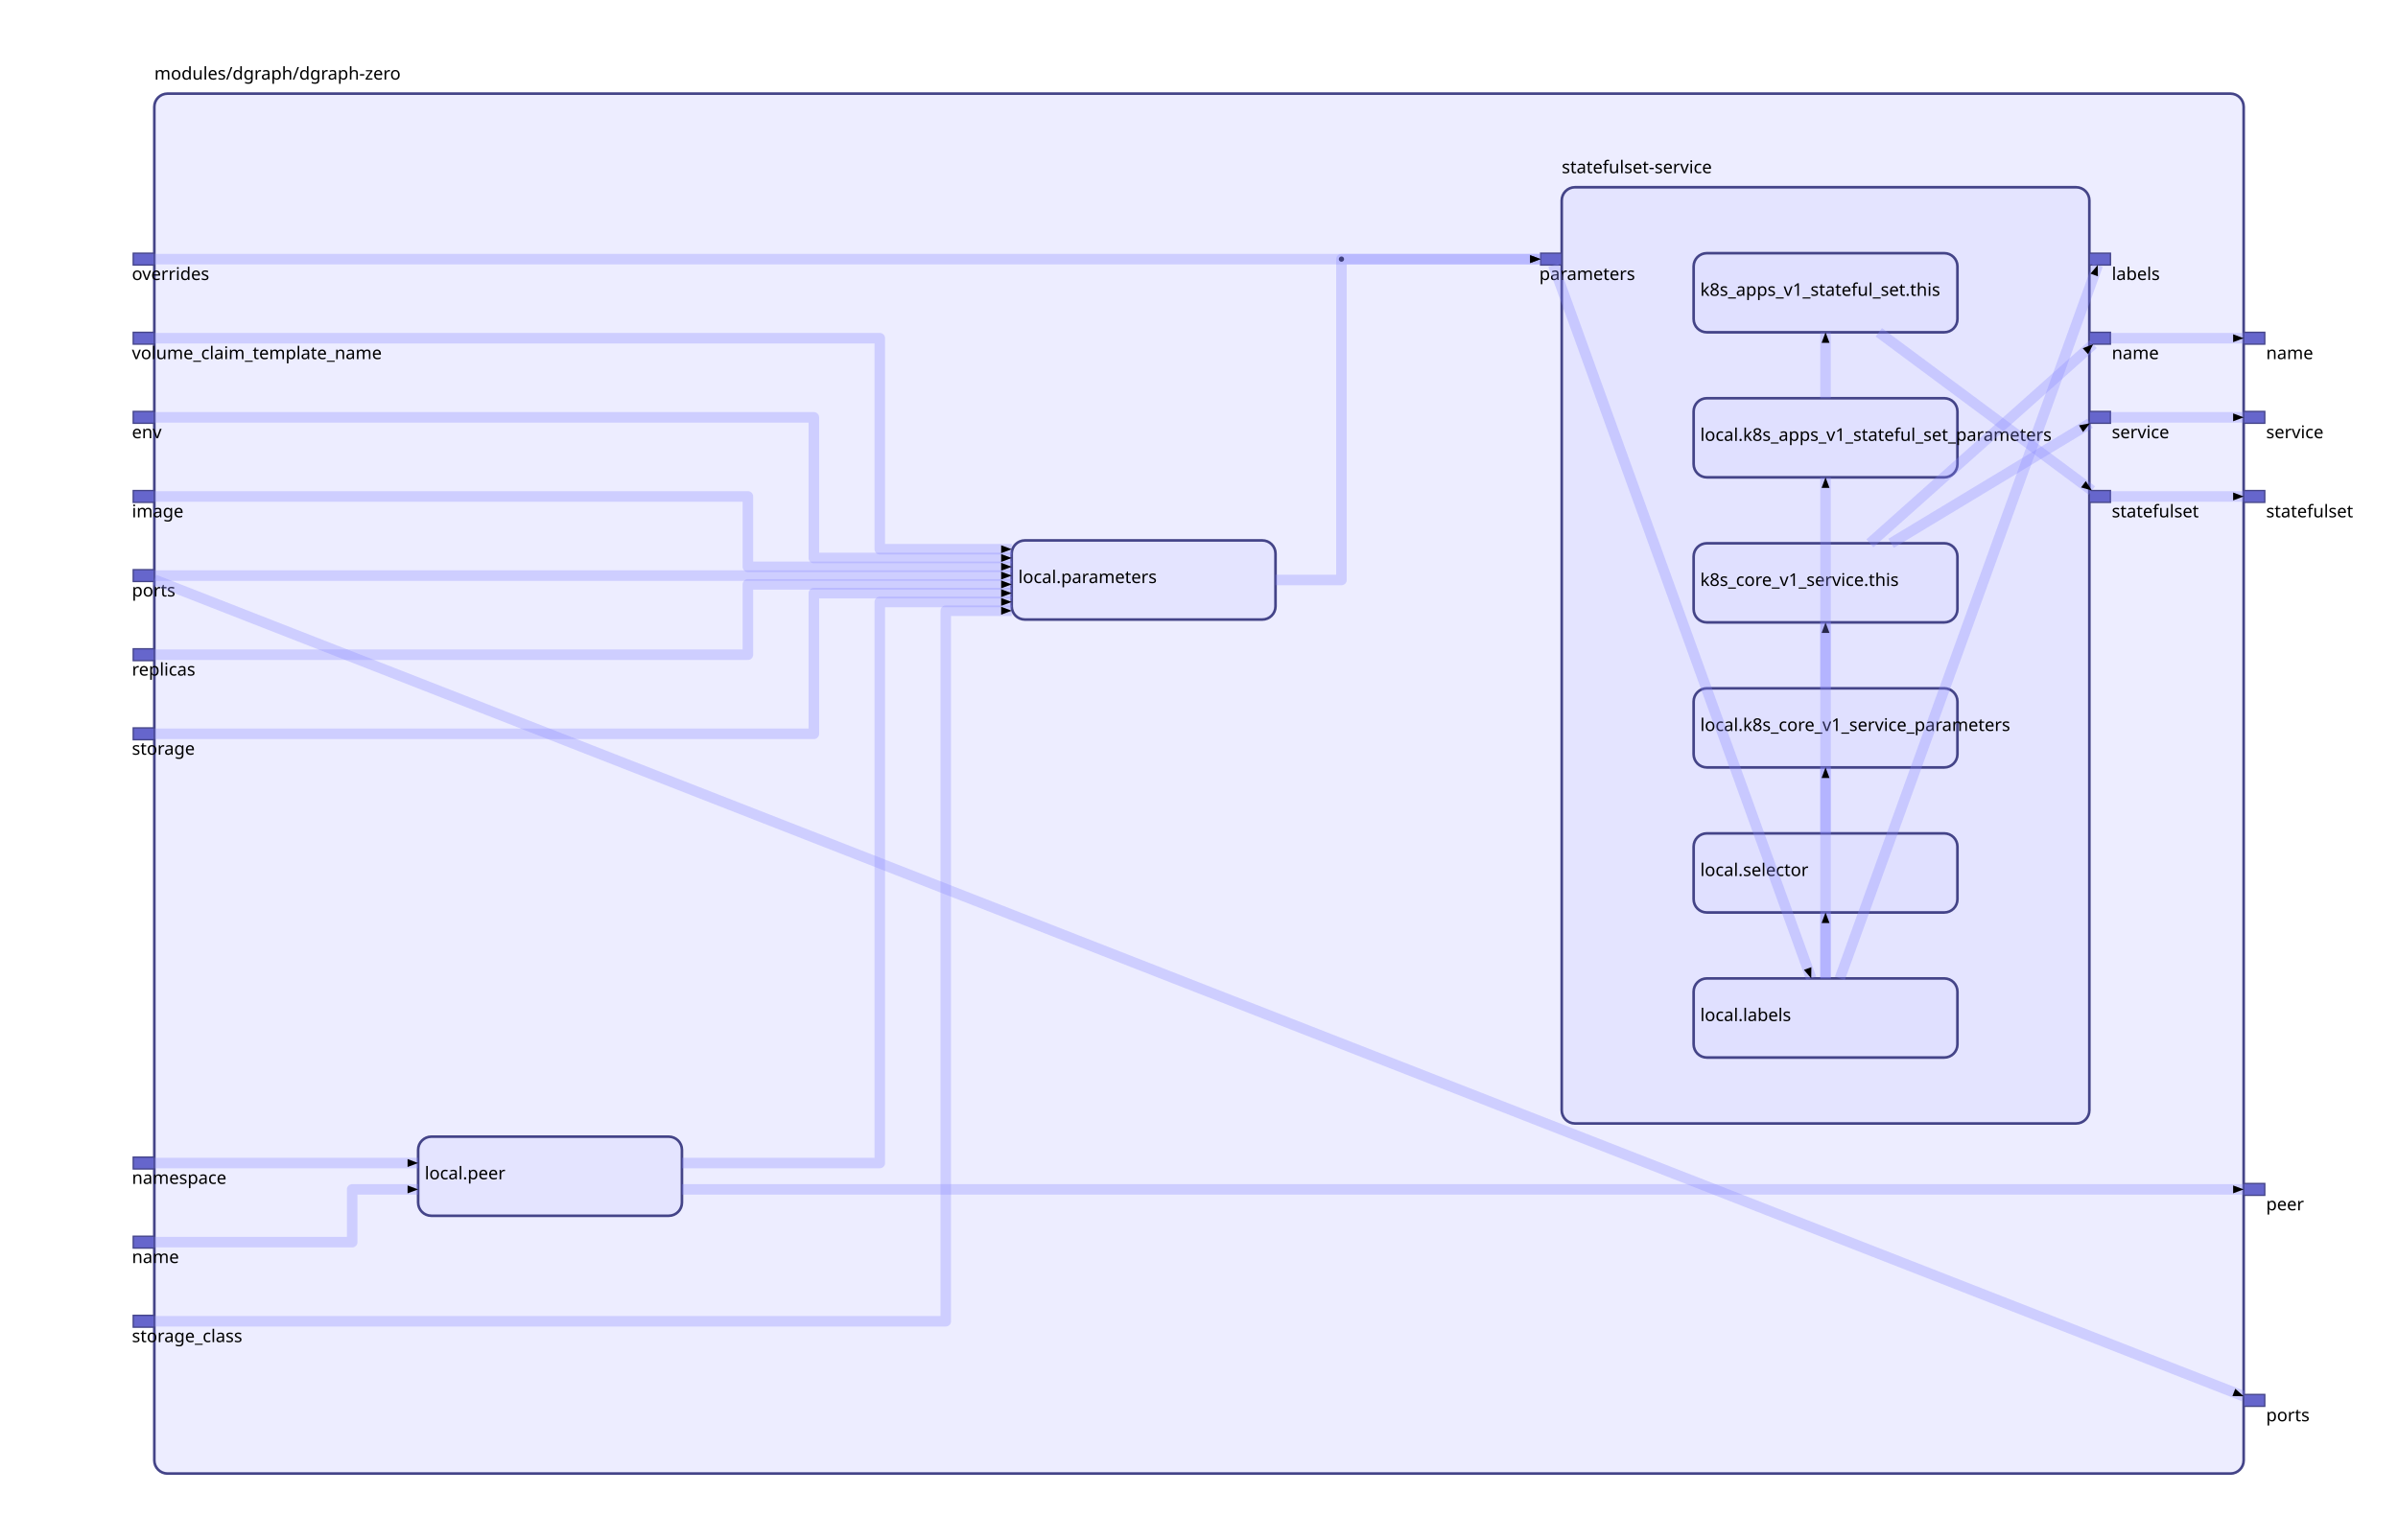
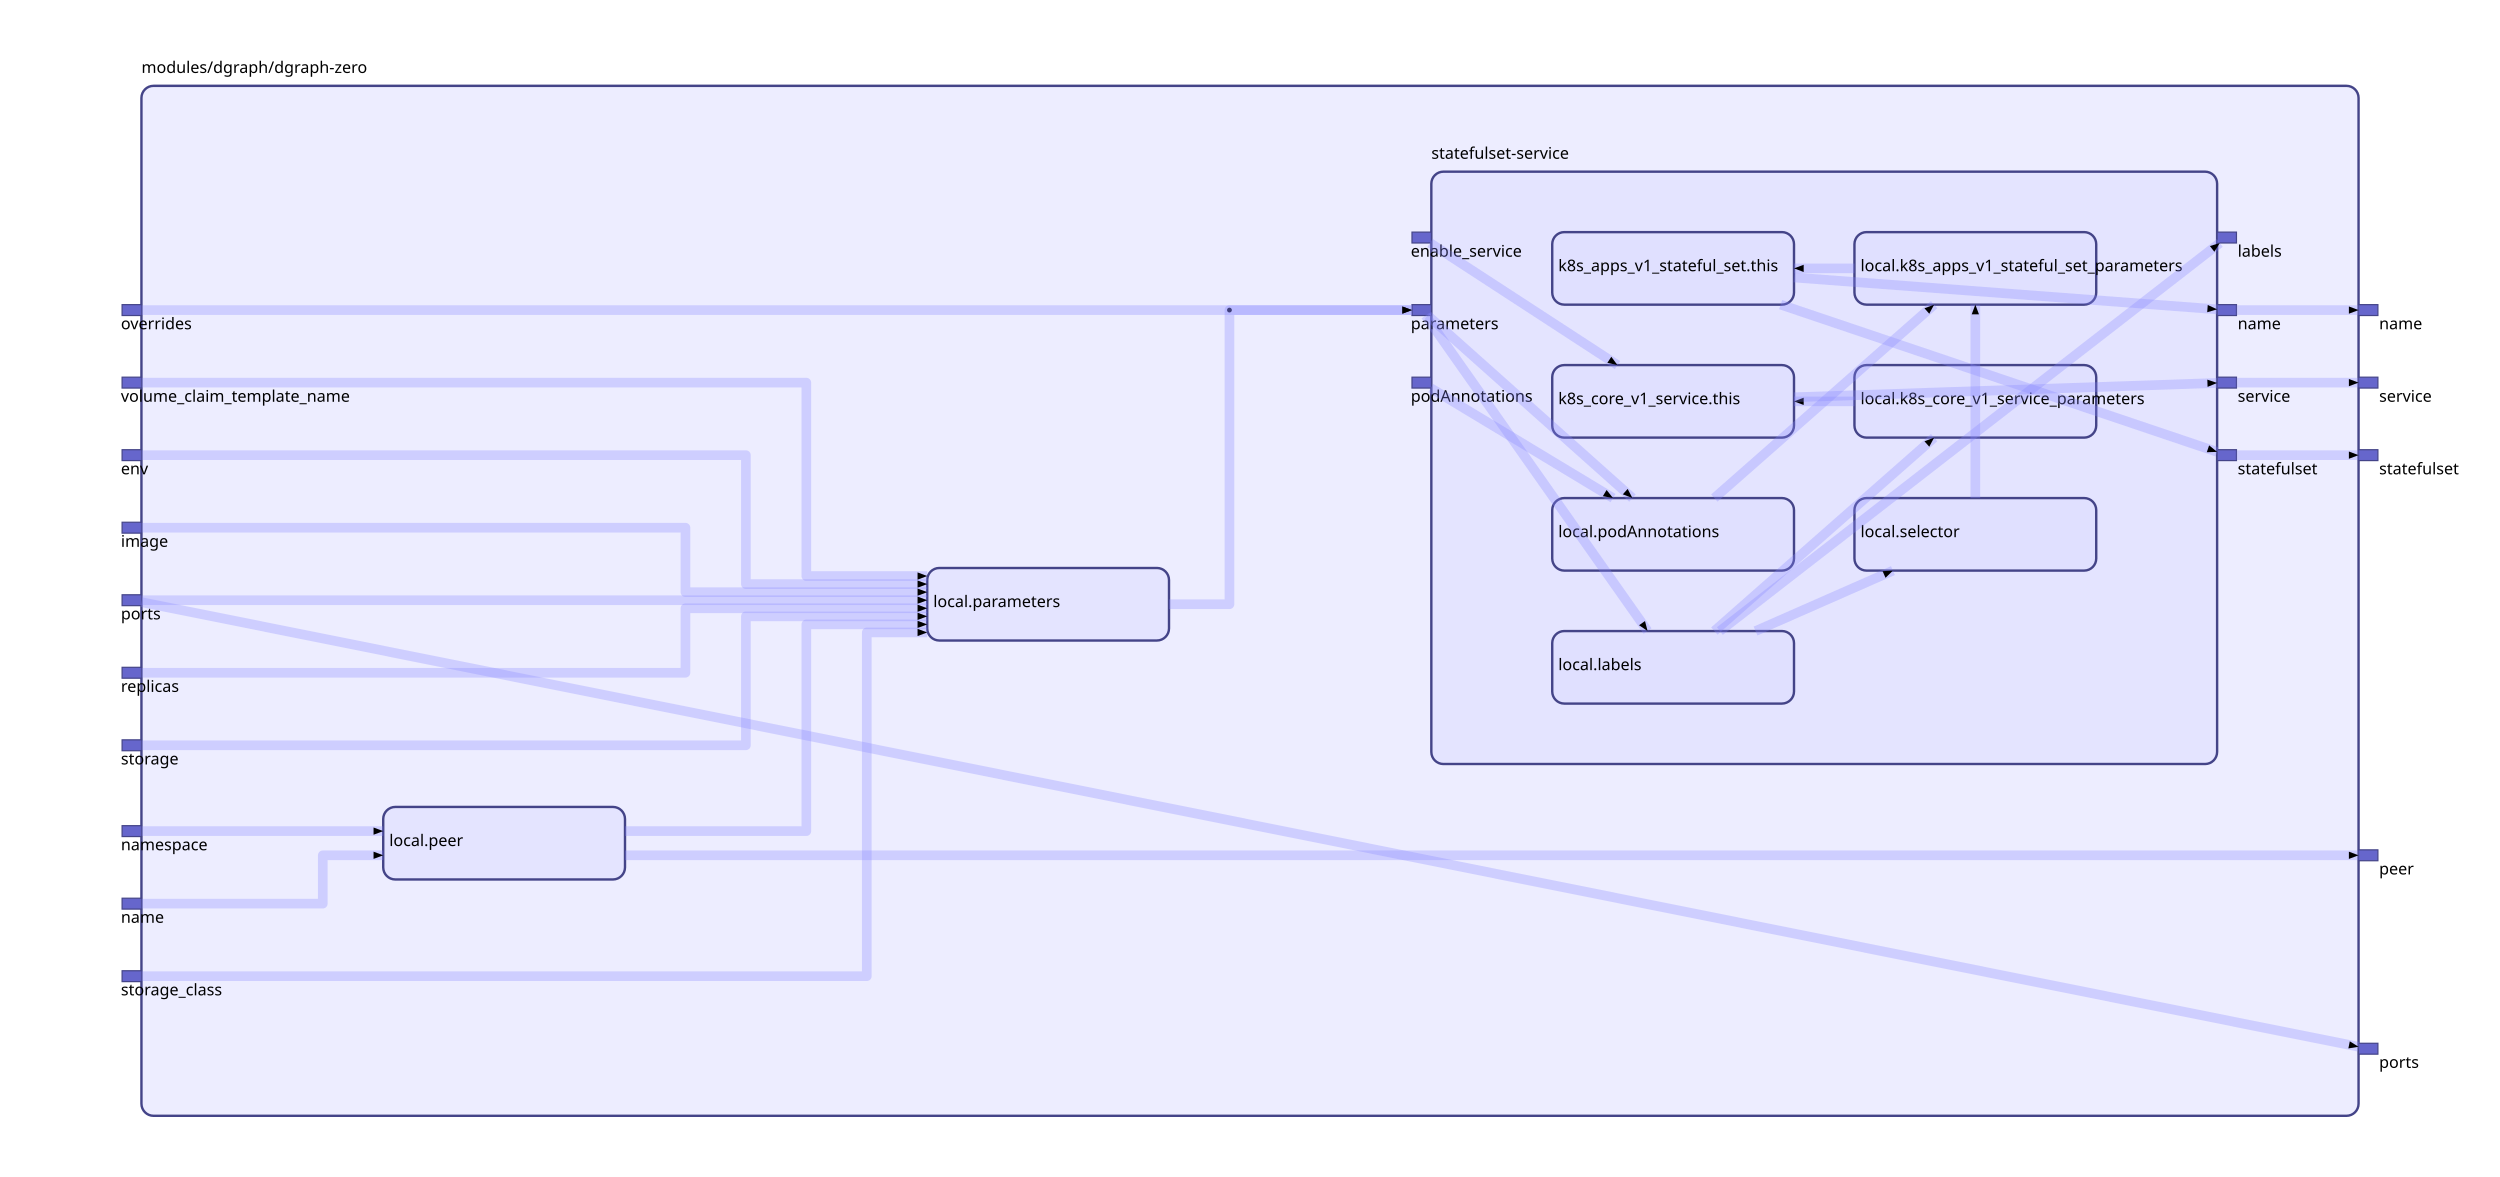
- <svg xmlns="http://www.w3.org/2000/svg" id="sprotty_1" class="sprotty-graph sprotty" tabindex="1002" viewBox="0 0 1818 1167.5">
+ <svg xmlns="http://www.w3.org/2000/svg" id="sprotty_1" class="sprotty-graph sprotty" tabindex="1002" viewBox="0 0 2068 973">
  <style>
.elknode {
    stroke: #448;
    stroke-width: 2;
    fill: #ddf;
    fill-opacity: 0.5;
}

.elkport {
    stroke: #448;
    stroke-width: 1;
    fill: #66c;
}

.elkedge {
    fill: none;
    stroke: #88f;
    stroke-width: 8;
    stroke-opacity: 0.3;
    pointer-events: stroke;
    stroke-linejoin: round;
}

.elkedge:hover {
    stroke: #448;
    stroke-width: 8;
    stroke-opacity: 1;
    stroke-dasharray: 16px;
    stroke-dashoffset: 32px;
    animation: stroke 0.5s linear infinite;
}

@keyframes stroke {
    to {
        stroke-dashoffset: 0;
    }
}

.elkedge.arrow {
    fill: #336;
}

.elklabel {
    stroke-width: 0;
    stroke: #000;
    fill: #000;
    font-family: sans-serif;
    font-size: 10pt;
    dominant-baseline: hanging;
}

.elklabel:hover {
    font-size: 24pt;
}

.elkjunction {
    stroke: none;
    fill: #224;
}

.selected &gt; rect {
    stroke-width: 3;
}

.mouseover {
    stroke: #88f;
}
/*
 * Copyright (C) 2017 TypeFox and others.
 *
 * Licensed under the Apache License, Version 2.0 (the "License"); you may not use this file except in compliance with the License.
 * You may obtain a copy of the License at http://www.apache.org/licenses/LICENSE-2.0
 */

.sprotty {
    padding: 0px;
    font-family: "Helvetica Neue", Helvetica, Arial, sans-serif;
}

.sprotty-hidden {
    display: block;
    position: absolute;
    width: 0px;
    height: 0px;
}

.sprotty-popup {
    font-family: "Helvetica Neue", Helvetica, Arial, sans-serif;
    position: absolute;
    background: white;
    border-radius: 5px;
    border: 1px solid;
    max-width: 400px;
    min-width: 100px;
}

.sprotty-popup &gt; div {
    margin: 10px;
}

.sprotty-popup-closed {
    display: none;
}
</style>
  <g transform="scale(1) translate(0,0)">
    <g id="sprotty_3" transform="translate(117, 71)" opacity="1">
-       <rect class="elknode" x="0" y="0" rx="10" width="1584" height="1046.5" />
-       <g id="sprotty_5" transform="translate(650, 338.8333)" opacity="1">
+       <rect class="elknode" x="0" y="0" rx="10" width="1834" height="852" />
+       <g id="sprotty_5" transform="translate(650, 398.8333)" opacity="1">
        <rect class="elknode" x="0" y="0" rx="10" width="200" height="60" />
        <text id="sprotty_6" class="elklabel" transform="translate(5, 22) translate(0, 0)" opacity="1">local.parameters</text>
      </g>
-       <g id="sprotty_7" transform="translate(200, 791)" opacity="1">
+       <g id="sprotty_7" transform="translate(200, 596.5)" opacity="1">
        <rect class="elknode" x="0" y="0" rx="10" width="200" height="60" />
        <text id="sprotty_8" class="elklabel" transform="translate(5, 22) translate(0, 0)" opacity="1">local.peer</text>
      </g>
      <g id="sprotty_37" transform="translate(1067, 71)" opacity="1">
-         <rect class="elknode" x="0" y="0" rx="10" width="400" height="710" />
+         <rect class="elknode" x="0" y="0" rx="10" width="650" height="490" />
        <g id="sprotty_39" transform="translate(100, 50)" opacity="1">
          <rect class="elknode" x="0" y="0" rx="10" width="200" height="60" />
          <text id="sprotty_40" class="elklabel" transform="translate(5, 22) translate(0, 0)" opacity="1">k8s_apps_v1_stateful_set.this</text>
        </g>
-         <g id="sprotty_41" transform="translate(100, 160)" opacity="1">
+         <g id="sprotty_41" transform="translate(350, 50)" opacity="1">
          <rect class="elknode" x="0" y="0" rx="10" width="200" height="60" />
          <text id="sprotty_42" class="elklabel" transform="translate(5, 22) translate(0, 0)" opacity="1">local.k8s_apps_v1_stateful_set_parameters</text>
        </g>
-         <g id="sprotty_44" transform="translate(100, 270)" opacity="1">
+         <g id="sprotty_44" transform="translate(100, 160)" opacity="1">
          <rect class="elknode" x="0" y="0" rx="10" width="200" height="60" />
          <text id="sprotty_45" class="elklabel" transform="translate(5, 22) translate(0, 0)" opacity="1">k8s_core_v1_service.this</text>
        </g>
-         <g id="sprotty_46" transform="translate(100, 380)" opacity="1">
+         <g id="sprotty_46" transform="translate(350, 160)" opacity="1">
          <rect class="elknode" x="0" y="0" rx="10" width="200" height="60" />
          <text id="sprotty_47" class="elklabel" transform="translate(5, 22) translate(0, 0)" opacity="1">local.k8s_core_v1_service_parameters</text>
        </g>
-         <g id="sprotty_49" transform="translate(100, 490)" opacity="1">
-           <rect class="elknode" x="0" y="0" rx="10" width="200" height="60" />
-           <text id="sprotty_50" class="elklabel" transform="translate(5, 22) translate(0, 0)" opacity="1">local.selector</text>
-         </g>
-         <g id="sprotty_52" transform="translate(100, 600)" opacity="1">
-           <rect class="elknode" x="0" y="0" rx="10" width="200" height="60" />
-           <text id="sprotty_53" class="elklabel" transform="translate(5, 22) translate(0, 0)" opacity="1">local.labels</text>
-         </g>
-         <g id="sprotty_55" transform="translate(-16, 50)" opacity="1">
-           <rect class="elkport" x="0" y="0" width="16" height="9" />
-           <text id="sprotty_56" class="elklabel" transform="translate(-1, 10) translate(0, 0)" opacity="1">parameters</text>
-         </g>
-         <g id="sprotty_59" transform="translate(400, 50)" opacity="1">
-           <rect class="elkport" x="0" y="0" width="16" height="9" />
-           <text id="sprotty_60" class="elklabel" transform="translate(17, 10) translate(0, 0)" opacity="1">labels</text>
-         </g>
-         <g id="sprotty_62" transform="translate(400, 110)" opacity="1">
-           <rect class="elkport" x="0" y="0" width="16" height="9" />
-           <text id="sprotty_63" class="elklabel" transform="translate(17, 10) translate(0, 0)" opacity="1">name</text>
-         </g>
-         <g id="sprotty_65" transform="translate(400, 170)" opacity="1">
-           <rect class="elkport" x="0" y="0" width="16" height="9" />
-           <text id="sprotty_66" class="elklabel" transform="translate(17, 10) translate(0, 0)" opacity="1">service</text>
-         </g>
-         <g id="sprotty_68" transform="translate(400, 230)" opacity="1">
-           <rect class="elkport" x="0" y="0" width="16" height="9" />
-           <text id="sprotty_69" class="elklabel" transform="translate(17, 10) translate(0, 0)" opacity="1">statefulset</text>
+         <g id="sprotty_52" transform="translate(100, 270)" opacity="1">
+           <rect class="elknode" x="0" y="0" rx="10" width="200" height="60" />
+           <text id="sprotty_53" class="elklabel" transform="translate(5, 22) translate(0, 0)" opacity="1">local.podAnnotations</text>
+         </g>
+         <g id="sprotty_55" transform="translate(350, 270)" opacity="1">
+           <rect class="elknode" x="0" y="0" rx="10" width="200" height="60" />
+           <text id="sprotty_56" class="elklabel" transform="translate(5, 22) translate(0, 0)" opacity="1">local.selector</text>
+         </g>
+         <g id="sprotty_58" transform="translate(100, 380)" opacity="1">
+           <rect class="elknode" x="0" y="0" rx="10" width="200" height="60" />
+           <text id="sprotty_59" class="elklabel" transform="translate(5, 22) translate(0, 0)" opacity="1">local.labels</text>
+         </g>
+         <g id="sprotty_49" transform="translate(-16, 50)" opacity="1">
+           <rect class="elkport" x="0" y="0" width="16" height="9" />
+           <text id="sprotty_50" class="elklabel" transform="translate(-1, 10) translate(0, 0)" opacity="1">enable_service</text>
+         </g>
+         <g id="sprotty_61" transform="translate(-16, 110)" opacity="1">
+           <rect class="elkport" x="0" y="0" width="16" height="9" />
+           <text id="sprotty_62" class="elklabel" transform="translate(-1, 10) translate(0, 0)" opacity="1">parameters</text>
+         </g>
+         <g id="sprotty_65" transform="translate(-16, 170)" opacity="1">
+           <rect class="elkport" x="0" y="0" width="16" height="9" />
+           <text id="sprotty_66" class="elklabel" transform="translate(-1, 10) translate(0, 0)" opacity="1">podAnnotations</text>
+         </g>
+         <g id="sprotty_69" transform="translate(650, 50)" opacity="1">
+           <rect class="elkport" x="0" y="0" width="16" height="9" />
+           <text id="sprotty_70" class="elklabel" transform="translate(17, 10) translate(0, 0)" opacity="1">labels</text>
+         </g>
+         <g id="sprotty_72" transform="translate(650, 110)" opacity="1">
+           <rect class="elkport" x="0" y="0" width="16" height="9" />
+           <text id="sprotty_73" class="elklabel" transform="translate(17, 10) translate(0, 0)" opacity="1">name</text>
+         </g>
+         <g id="sprotty_75" transform="translate(650, 170)" opacity="1">
+           <rect class="elkport" x="0" y="0" width="16" height="9" />
+           <text id="sprotty_76" class="elklabel" transform="translate(17, 10) translate(0, 0)" opacity="1">service</text>
+         </g>
+         <g id="sprotty_78" transform="translate(650, 230)" opacity="1">
+           <rect class="elkport" x="0" y="0" width="16" height="9" />
+           <text id="sprotty_79" class="elklabel" transform="translate(17, 10) translate(0, 0)" opacity="1">statefulset</text>
        </g>
        <text id="sprotty_38" class="elklabel" transform="translate(0, -21) translate(0, 0)" opacity="1">statefulset-service</text>
      </g>
-       <g id="sprotty_10" transform="translate(-16, 241)" opacity="1">
+       <g id="sprotty_10" transform="translate(-16, 301)" opacity="1">
        <rect class="elkport" x="0" y="0" width="16" height="9" />
        <text id="sprotty_11" class="elklabel" transform="translate(-1, 10) translate(0, 0)" opacity="1">env</text>
      </g>
-       <g id="sprotty_13" transform="translate(-16, 301)" opacity="1">
+       <g id="sprotty_13" transform="translate(-16, 361)" opacity="1">
        <rect class="elkport" x="0" y="0" width="16" height="9" />
        <text id="sprotty_14" class="elklabel" transform="translate(-1, 10) translate(0, 0)" opacity="1">image</text>
      </g>
-       <g id="sprotty_16" transform="translate(-16, 361)" opacity="1">
+       <g id="sprotty_16" transform="translate(-16, 421)" opacity="1">
        <rect class="elkport" x="0" y="0" width="16" height="9" />
        <text id="sprotty_17" class="elklabel" transform="translate(-1, 10) translate(0, 0)" opacity="1">ports</text>
      </g>
-       <g id="sprotty_19" transform="translate(-16, 421)" opacity="1">
+       <g id="sprotty_19" transform="translate(-16, 481)" opacity="1">
        <rect class="elkport" x="0" y="0" width="16" height="9" />
        <text id="sprotty_20" class="elklabel" transform="translate(-1, 10) translate(0, 0)" opacity="1">replicas</text>
      </g>
-       <g id="sprotty_22" transform="translate(-16, 481)" opacity="1">
+       <g id="sprotty_22" transform="translate(-16, 541)" opacity="1">
        <rect class="elkport" x="0" y="0" width="16" height="9" />
        <text id="sprotty_23" class="elklabel" transform="translate(-1, 10) translate(0, 0)" opacity="1">storage</text>
      </g>
-       <g id="sprotty_25" transform="translate(-16, 926.5)" opacity="1">
+       <g id="sprotty_25" transform="translate(-16, 732)" opacity="1">
        <rect class="elkport" x="0" y="0" width="16" height="9" />
        <text id="sprotty_26" class="elklabel" transform="translate(-1, 10) translate(0, 0)" opacity="1">storage_class</text>
      </g>
-       <g id="sprotty_28" transform="translate(-16, 181)" opacity="1">
+       <g id="sprotty_28" transform="translate(-16, 241)" opacity="1">
        <rect class="elkport" x="0" y="0" width="16" height="9" />
        <text id="sprotty_29" class="elklabel" transform="translate(-1, 10) translate(0, 0)" opacity="1">volume_claim_template_name</text>
      </g>
-       <g id="sprotty_31" transform="translate(-16, 866.5)" opacity="1">
+       <g id="sprotty_31" transform="translate(-16, 672)" opacity="1">
        <rect class="elkport" x="0" y="0" width="16" height="9" />
        <text id="sprotty_32" class="elklabel" transform="translate(-1, 10) translate(0, 0)" opacity="1">name</text>
      </g>
-       <g id="sprotty_34" transform="translate(-16, 806.5)" opacity="1">
+       <g id="sprotty_34" transform="translate(-16, 612)" opacity="1">
        <rect class="elkport" x="0" y="0" width="16" height="9" />
        <text id="sprotty_35" class="elklabel" transform="translate(-1, 10) translate(0, 0)" opacity="1">namespace</text>
      </g>
-       <g id="sprotty_72" transform="translate(-16, 121)" opacity="1">
-         <rect class="elkport" x="0" y="0" width="16" height="9" />
-         <text id="sprotty_73" class="elklabel" transform="translate(-1, 10) translate(0, 0)" opacity="1">overrides</text>
-       </g>
-       <g id="sprotty_75" transform="translate(1584, 181)" opacity="1">
-         <rect class="elkport" x="0" y="0" width="16" height="9" />
-         <text id="sprotty_76" class="elklabel" transform="translate(17, 10) translate(0, 0)" opacity="1">name</text>
-       </g>
-       <g id="sprotty_78" transform="translate(1584, 826.5)" opacity="1">
-         <rect class="elkport" x="0" y="0" width="16" height="9" />
-         <text id="sprotty_79" class="elklabel" transform="translate(17, 10) translate(0, 0)" opacity="1">peer</text>
-       </g>
-       <g id="sprotty_81" transform="translate(1584, 986.5)" opacity="1">
-         <rect class="elkport" x="0" y="0" width="16" height="9" />
-         <text id="sprotty_82" class="elklabel" transform="translate(17, 10) translate(0, 0)" opacity="1">ports</text>
-       </g>
-       <g id="sprotty_84" transform="translate(1584, 241)" opacity="1">
-         <rect class="elkport" x="0" y="0" width="16" height="9" />
-         <text id="sprotty_85" class="elklabel" transform="translate(17, 10) translate(0, 0)" opacity="1">service</text>
-       </g>
-       <g id="sprotty_87" transform="translate(1584, 301)" opacity="1">
-         <rect class="elkport" x="0" y="0" width="16" height="9" />
-         <text id="sprotty_88" class="elklabel" transform="translate(17, 10) translate(0, 0)" opacity="1">statefulset</text>
+       <g id="sprotty_82" transform="translate(-16, 181)" opacity="1">
+         <rect class="elkport" x="0" y="0" width="16" height="9" />
+         <text id="sprotty_83" class="elklabel" transform="translate(-1, 10) translate(0, 0)" opacity="1">overrides</text>
+       </g>
+       <g id="sprotty_85" transform="translate(1834, 181)" opacity="1">
+         <rect class="elkport" x="0" y="0" width="16" height="9" />
+         <text id="sprotty_86" class="elklabel" transform="translate(17, 10) translate(0, 0)" opacity="1">name</text>
+       </g>
+       <g id="sprotty_88" transform="translate(1834, 632)" opacity="1">
+         <rect class="elkport" x="0" y="0" width="16" height="9" />
+         <text id="sprotty_89" class="elklabel" transform="translate(17, 10) translate(0, 0)" opacity="1">peer</text>
+       </g>
+       <g id="sprotty_91" transform="translate(1834, 792)" opacity="1">
+         <rect class="elkport" x="0" y="0" width="16" height="9" />
+         <text id="sprotty_92" class="elklabel" transform="translate(17, 10) translate(0, 0)" opacity="1">ports</text>
+       </g>
+       <g id="sprotty_94" transform="translate(1834, 241)" opacity="1">
+         <rect class="elkport" x="0" y="0" width="16" height="9" />
+         <text id="sprotty_95" class="elklabel" transform="translate(17, 10) translate(0, 0)" opacity="1">service</text>
+       </g>
+       <g id="sprotty_97" transform="translate(1834, 301)" opacity="1">
+         <rect class="elkport" x="0" y="0" width="16" height="9" />
+         <text id="sprotty_98" class="elklabel" transform="translate(17, 10) translate(0, 0)" opacity="1">statefulset</text>
      </g>
      <text id="sprotty_4" class="elklabel" transform="translate(0, -21) translate(0, 0)" opacity="1">modules/dgraph/dgraph-zero</text>
      <g id="sprotty_9" class="sprotty-edge" opacity="1">
-         <path class="elkedge" d="M 400,811 L 550,811 L 550,385.5 L 650,385.5" />
-         <path class="edge arrow" d="M 0,0 L 8,-3 L 8,3 Z" transform="rotate(180 650 385.5) translate(650 385.5)" />
+         <path class="elkedge" d="M 400,616.5 L 550,616.5 L 550,445.5 L 650,445.5" />
+         <path class="edge arrow" d="M 0,0 L 8,-3 L 8,3 Z" transform="rotate(180 650 445.5) translate(650 445.5)" />
      </g>
      <g id="sprotty_12" class="sprotty-edge" opacity="1">
-         <path class="elkedge" d="M 0,245.5 L 500,245.5 L 500,352.167 L 650,352.167" />
-         <path class="edge arrow" d="M 0,0 L 8,-3 L 8,3 Z" transform="rotate(180 650 352.1667) translate(650 352.1667)" />
+         <path class="elkedge" d="M 0,305.5 L 500,305.5 L 500,412.167 L 650,412.167" />
+         <path class="edge arrow" d="M 0,0 L 8,-3 L 8,3 Z" transform="rotate(180 650 412.1667) translate(650 412.1667)" />
      </g>
      <g id="sprotty_15" class="sprotty-edge" opacity="1">
-         <path class="elkedge" d="M 0,305.5 L 450,305.5 L 450,358.833 L 650,358.833" />
-         <path class="edge arrow" d="M 0,0 L 8,-3 L 8,3 Z" transform="rotate(180 650 358.8333) translate(650 358.8333)" />
+         <path class="elkedge" d="M 0,365.5 L 450,365.5 L 450,418.833 L 650,418.833" />
+         <path class="edge arrow" d="M 0,0 L 8,-3 L 8,3 Z" transform="rotate(180 650 418.8333) translate(650 418.8333)" />
      </g>
      <g id="sprotty_18" class="sprotty-edge" opacity="1">
-         <path class="elkedge" d="M 0,365.5 L 650,365.5" />
-         <path class="edge arrow" d="M 0,0 L 8,-3 L 8,3 Z" transform="rotate(180 650 365.5) translate(650 365.5)" />
+         <path class="elkedge" d="M 0,425.5 L 650,425.5" />
+         <path class="edge arrow" d="M 0,0 L 8,-3 L 8,3 Z" transform="rotate(180 650 425.5) translate(650 425.5)" />
      </g>
      <g id="sprotty_21" class="sprotty-edge" opacity="1">
-         <path class="elkedge" d="M 0,425.5 L 450,425.5 L 450,372.167 L 650,372.167" />
-         <path class="edge arrow" d="M 0,0 L 8,-3 L 8,3 Z" transform="rotate(180 650 372.1667) translate(650 372.1667)" />
+         <path class="elkedge" d="M 0,485.5 L 450,485.5 L 450,432.167 L 650,432.167" />
+         <path class="edge arrow" d="M 0,0 L 8,-3 L 8,3 Z" transform="rotate(180 650 432.1667) translate(650 432.1667)" />
      </g>
      <g id="sprotty_24" class="sprotty-edge" opacity="1">
-         <path class="elkedge" d="M 0,485.5 L 500,485.5 L 500,378.833 L 650,378.833" />
-         <path class="edge arrow" d="M 0,0 L 8,-3 L 8,3 Z" transform="rotate(180 650 378.8333) translate(650 378.8333)" />
+         <path class="elkedge" d="M 0,545.5 L 500,545.5 L 500,438.833 L 650,438.833" />
+         <path class="edge arrow" d="M 0,0 L 8,-3 L 8,3 Z" transform="rotate(180 650 438.8333) translate(650 438.8333)" />
      </g>
      <g id="sprotty_27" class="sprotty-edge" opacity="1">
-         <path class="elkedge" d="M 0,931 L 600,931 L 600,392.167 L 650,392.167" />
-         <path class="edge arrow" d="M 0,0 L 8,-3 L 8,3 Z" transform="rotate(180 650 392.1667) translate(650 392.1667)" />
+         <path class="elkedge" d="M 0,736.5 L 600,736.5 L 600,452.167 L 650,452.167" />
+         <path class="edge arrow" d="M 0,0 L 8,-3 L 8,3 Z" transform="rotate(180 650 452.1667) translate(650 452.1667)" />
      </g>
      <g id="sprotty_30" class="sprotty-edge" opacity="1">
-         <path class="elkedge" d="M 0,185.5 L 550,185.5 L 550,345.5 L 650,345.5" />
-         <path class="edge arrow" d="M 0,0 L 8,-3 L 8,3 Z" transform="rotate(180 650 345.5) translate(650 345.5)" />
+         <path class="elkedge" d="M 0,245.5 L 550,245.5 L 550,405.5 L 650,405.5" />
+         <path class="edge arrow" d="M 0,0 L 8,-3 L 8,3 Z" transform="rotate(180 650 405.5) translate(650 405.5)" />
      </g>
      <g id="sprotty_33" class="sprotty-edge" opacity="1">
-         <path class="elkedge" d="M 0,871 L 150,871 L 150,831 L 200,831" />
-         <path class="edge arrow" d="M 0,0 L 8,-3 L 8,3 Z" transform="rotate(180 200 831) translate(200 831)" />
+         <path class="elkedge" d="M 0,676.5 L 150,676.5 L 150,636.5 L 200,636.5" />
+         <path class="edge arrow" d="M 0,0 L 8,-3 L 8,3 Z" transform="rotate(180 200 636.5) translate(200 636.5)" />
      </g>
      <g id="sprotty_36" class="sprotty-edge" opacity="1">
-         <path class="elkedge" d="M 0,811 L 200,811" />
-         <path class="edge arrow" d="M 0,0 L 8,-3 L 8,3 Z" transform="rotate(180 200 811) translate(200 811)" />
+         <path class="elkedge" d="M 0,616.5 L 200,616.5" />
+         <path class="edge arrow" d="M 0,0 L 8,-3 L 8,3 Z" transform="rotate(180 200 616.5) translate(200 616.5)" />
      </g>
      <g id="sprotty_43" class="sprotty-edge" opacity="1">
-         <path class="elkedge" d="M 1267,231 L 1267,181" />
-         <path class="edge arrow" d="M 0,0 L 8,-3 L 8,3 Z" transform="rotate(90 1267 181) translate(1267 181)" />
+         <path class="elkedge" d="M 1417,151 L 1367,151" />
+         <path class="edge arrow" d="M 0,0 L 8,-3 L 8,3 Z" transform="rotate(0 1367 151) translate(1367 151)" />
      </g>
      <g id="sprotty_48" class="sprotty-edge" opacity="1">
-         <path class="elkedge" d="M 1267,451 L 1267,401" />
-         <path class="edge arrow" d="M 0,0 L 8,-3 L 8,3 Z" transform="rotate(90 1267 401) translate(1267 401)" />
+         <path class="elkedge" d="M 1417,261 L 1367,261" />
+         <path class="edge arrow" d="M 0,0 L 8,-3 L 8,3 Z" transform="rotate(0 1367 261) translate(1367 261)" />
      </g>
      <g id="sprotty_51" class="sprotty-edge" opacity="1">
-         <path class="elkedge" d="M 1267,561 L 1267,291" />
-         <path class="edge arrow" d="M 0,0 L 8,-3 L 8,3 Z" transform="rotate(90 1267 291) translate(1267 291)" />
+         <path class="elkedge" d="M 1065.908,130 L 1220.948,231" />
+         <path class="edge arrow" d="M 0,0 L 8,-3 L 8,3 Z" transform="rotate(-146.9181 1220.948 231) translate(1220.948 231)" />
      </g>
      <g id="sprotty_54" class="sprotty-edge" opacity="1">
-         <path class="elkedge" d="M 1267,671 L 1267,511" />
-         <path class="edge arrow" d="M 0,0 L 8,-3 L 8,3 Z" transform="rotate(90 1267 511) translate(1267 511)" />
+         <path class="elkedge" d="M 1301.091,341 L 1482.909,181" />
+         <path class="edge arrow" d="M 0,0 L 8,-3 L 8,3 Z" transform="rotate(138.6522 1482.909 181) translate(1482.909 181)" />
      </g>
      <g id="sprotty_57" class="sprotty-edge" opacity="1">
-         <path class="elkedge" d="M 1060.626,130 L 1256.157,671" />
-         <path class="edge arrow" d="M 0,0 L 8,-3 L 8,3 Z" transform="rotate(-109.8711 1256.157 671) translate(1256.157 671)" />
-       </g>
-       <g id="sprotty_58" class="sprotty-edge" opacity="1">
-         <path class="elkedge" d="M 1267,671 L 1267,621" />
-         <path class="edge arrow" d="M 0,0 L 8,-3 L 8,3 Z" transform="rotate(90 1267 621) translate(1267 621)" />
-       </g>
-       <g id="sprotty_61" class="sprotty-edge" opacity="1">
-         <path class="elkedge" d="M 1277.843,671 L 1473.374,130" />
-         <path class="edge arrow" d="M 0,0 L 8,-3 L 8,3 Z" transform="rotate(109.8711 1473.374 130) translate(1473.374 130)" />
+         <path class="elkedge" d="M 1517,341 L 1517,181" />
+         <path class="edge arrow" d="M 0,0 L 8,-3 L 8,3 Z" transform="rotate(90 1517 181) translate(1517 181)" />
+       </g>
+       <g id="sprotty_60" class="sprotty-edge" opacity="1">
+         <path class="elkedge" d="M 1301.091,451 L 1482.909,291" />
+         <path class="edge arrow" d="M 0,0 L 8,-3 L 8,3 Z" transform="rotate(138.6522 1482.909 291) translate(1482.909 291)" />
+       </g>
+       <g id="sprotty_63" class="sprotty-edge" opacity="1">
+         <path class="elkedge" d="M 1062.168,190 L 1245.883,451" />
+         <path class="edge arrow" d="M 0,0 L 8,-3 L 8,3 Z" transform="rotate(-125.1414 1245.883 451) translate(1245.883 451)" />
      </g>
      <g id="sprotty_64" class="sprotty-edge" opacity="1">
-         <path class="elkedge" d="M 1300.639,341 L 1469.954,190" />
-         <path class="edge arrow" d="M 0,0 L 8,-3 L 8,3 Z" transform="rotate(138.2726 1469.954 190) translate(1469.954 190)" />
+         <path class="elkedge" d="M 1064.046,190 L 1233.361,341" />
+         <path class="edge arrow" d="M 0,0 L 8,-3 L 8,3 Z" transform="rotate(-138.2726 1233.361 341) translate(1233.361 341)" />
      </g>
      <g id="sprotty_67" class="sprotty-edge" opacity="1">
-         <path class="elkedge" d="M 1316.721,341 L 1467.542,250" />
-         <path class="edge arrow" d="M 0,0 L 8,-3 L 8,3 Z" transform="rotate(148.8947 1467.542 250) translate(1467.542 250)" />
-       </g>
-       <g id="sprotty_70" class="sprotty-edge" opacity="1">
-         <path class="elkedge" d="M 1307.388,181 L 1468.942,301" />
-         <path class="edge arrow" d="M 0,0 L 8,-3 L 8,3 Z" transform="rotate(-143.3955 1468.942 301) translate(1468.942 301)" />
+         <path class="elkedge" d="M 1066.458,250 L 1217.279,341" />
+         <path class="edge arrow" d="M 0,0 L 8,-3 L 8,3 Z" transform="rotate(-148.8947 1217.279 341) translate(1217.279 341)" />
+       </g>
+       <g id="sprotty_68" class="sprotty-edge" opacity="1">
+         <path class="elkedge" d="M 1335.182,451 L 1448.818,401" />
+         <path class="edge arrow" d="M 0,0 L 8,-3 L 8,3 Z" transform="rotate(156.2505 1448.818 401) translate(1448.818 401)" />
      </g>
      <g id="sprotty_71" class="sprotty-edge" opacity="1">
-         <path class="elkedge" d="M 850,368.833 L 900,368.833 L 900,125.5 L 1051,125.5" />
-         <path class="edge arrow" d="M 0,0 L 8,-3 L 8,3 Z" transform="rotate(180 1051 125.5) translate(1051 125.5)" />
-         <g id="sprotty_71_j0" transform="translate(900, 125.5)" opacity="1">
+         <path class="elkedge" d="M 1305.65,451 L 1719.203,130" />
+         <path class="edge arrow" d="M 0,0 L 8,-3 L 8,3 Z" transform="rotate(142.1814 1719.203 130) translate(1719.203 130)" />
+       </g>
+       <g id="sprotty_74" class="sprotty-edge" opacity="1">
+         <path class="elkedge" d="M 1367,158.533 L 1717,184.897" />
+         <path class="edge arrow" d="M 0,0 L 8,-3 L 8,3 Z" transform="rotate(-175.6922 1717 184.8974) translate(1717 184.8974)" />
+       </g>
+       <g id="sprotty_77" class="sprotty-edge" opacity="1">
+         <path class="elkedge" d="M 1367,257.616 L 1717,245.771" />
+         <path class="edge arrow" d="M 0,0 L 8,-3 L 8,3 Z" transform="rotate(178.0617 1717 245.7707) translate(1717 245.7707)" />
+       </g>
+       <g id="sprotty_80" class="sprotty-edge" opacity="1">
+         <path class="elkedge" d="M 1355.932,181 L 1717,302.801" />
+         <path class="edge arrow" d="M 0,0 L 8,-3 L 8,3 Z" transform="rotate(-161.3589 1717 302.8013) translate(1717 302.8013)" />
+       </g>
+       <g id="sprotty_81" class="sprotty-edge" opacity="1">
+         <path class="elkedge" d="M 850,428.833 L 900,428.833 L 900,185.5 L 1051,185.5" />
+         <path class="edge arrow" d="M 0,0 L 8,-3 L 8,3 Z" transform="rotate(180 1051 185.5) translate(1051 185.5)" />
+         <g id="sprotty_81_j0" transform="translate(900, 185.5)" opacity="1">
          <circle class="elkjunction" r="2" />
        </g>
      </g>
-       <g id="sprotty_74" class="sprotty-edge" opacity="1">
-         <path class="elkedge" d="M 0,125.5 L 1051,125.5" />
-         <path class="edge arrow" d="M 0,0 L 8,-3 L 8,3 Z" transform="rotate(180 1051 125.5) translate(1051 125.5)" />
-       </g>
-       <g id="sprotty_77" class="sprotty-edge" opacity="1">
-         <path class="elkedge" d="M 1483,185.5 L 1584,185.5" />
-         <path class="edge arrow" d="M 0,0 L 8,-3 L 8,3 Z" transform="rotate(180 1584 185.5) translate(1584 185.5)" />
-       </g>
-       <g id="sprotty_80" class="sprotty-edge" opacity="1">
-         <path class="elkedge" d="M 400,831 L 1584,831" />
-         <path class="edge arrow" d="M 0,0 L 8,-3 L 8,3 Z" transform="rotate(180 1584 831) translate(1584 831)" />
-       </g>
-       <g id="sprotty_83" class="sprotty-edge" opacity="1">
-         <path class="elkedge" d="M 0,368.627 L 1584,987.872" />
-         <path class="edge arrow" d="M 0,0 L 8,-3 L 8,3 Z" transform="rotate(-158.6476 1584 987.8725) translate(1584 987.8725)" />
-       </g>
-       <g id="sprotty_86" class="sprotty-edge" opacity="1">
-         <path class="elkedge" d="M 1483,245.5 L 1584,245.5" />
-         <path class="edge arrow" d="M 0,0 L 8,-3 L 8,3 Z" transform="rotate(180 1584 245.5) translate(1584 245.5)" />
-       </g>
-       <g id="sprotty_89" class="sprotty-edge" opacity="1">
-         <path class="elkedge" d="M 1483,305.5 L 1584,305.5" />
-         <path class="edge arrow" d="M 0,0 L 8,-3 L 8,3 Z" transform="rotate(180 1584 305.5) translate(1584 305.5)" />
+       <g id="sprotty_84" class="sprotty-edge" opacity="1">
+         <path class="elkedge" d="M 0,185.5 L 1051,185.5" />
+         <path class="edge arrow" d="M 0,0 L 8,-3 L 8,3 Z" transform="rotate(180 1051 185.5) translate(1051 185.5)" />
+       </g>
+       <g id="sprotty_87" class="sprotty-edge" opacity="1">
+         <path class="elkedge" d="M 1733,185.5 L 1834,185.5" />
+         <path class="edge arrow" d="M 0,0 L 8,-3 L 8,3 Z" transform="rotate(180 1834 185.5) translate(1834 185.5)" />
+       </g>
+       <g id="sprotty_90" class="sprotty-edge" opacity="1">
+         <path class="elkedge" d="M 400,636.5 L 1834,636.5" />
+         <path class="edge arrow" d="M 0,0 L 8,-3 L 8,3 Z" transform="rotate(180 1834 636.5) translate(1834 636.5)" />
+       </g>
+       <g id="sprotty_93" class="sprotty-edge" opacity="1">
+         <path class="elkedge" d="M 0,427.104 L 1834,794.896" />
+         <path class="edge arrow" d="M 0,0 L 8,-3 L 8,3 Z" transform="rotate(-168.6603 1834 794.8957) translate(1834 794.8957)" />
+       </g>
+       <g id="sprotty_96" class="sprotty-edge" opacity="1">
+         <path class="elkedge" d="M 1733,245.5 L 1834,245.5" />
+         <path class="edge arrow" d="M 0,0 L 8,-3 L 8,3 Z" transform="rotate(180 1834 245.5) translate(1834 245.5)" />
+       </g>
+       <g id="sprotty_99" class="sprotty-edge" opacity="1">
+         <path class="elkedge" d="M 1733,305.5 L 1834,305.5" />
+         <path class="edge arrow" d="M 0,0 L 8,-3 L 8,3 Z" transform="rotate(180 1834 305.5) translate(1834 305.5)" />
      </g>
    </g>
  </g>
</svg>
